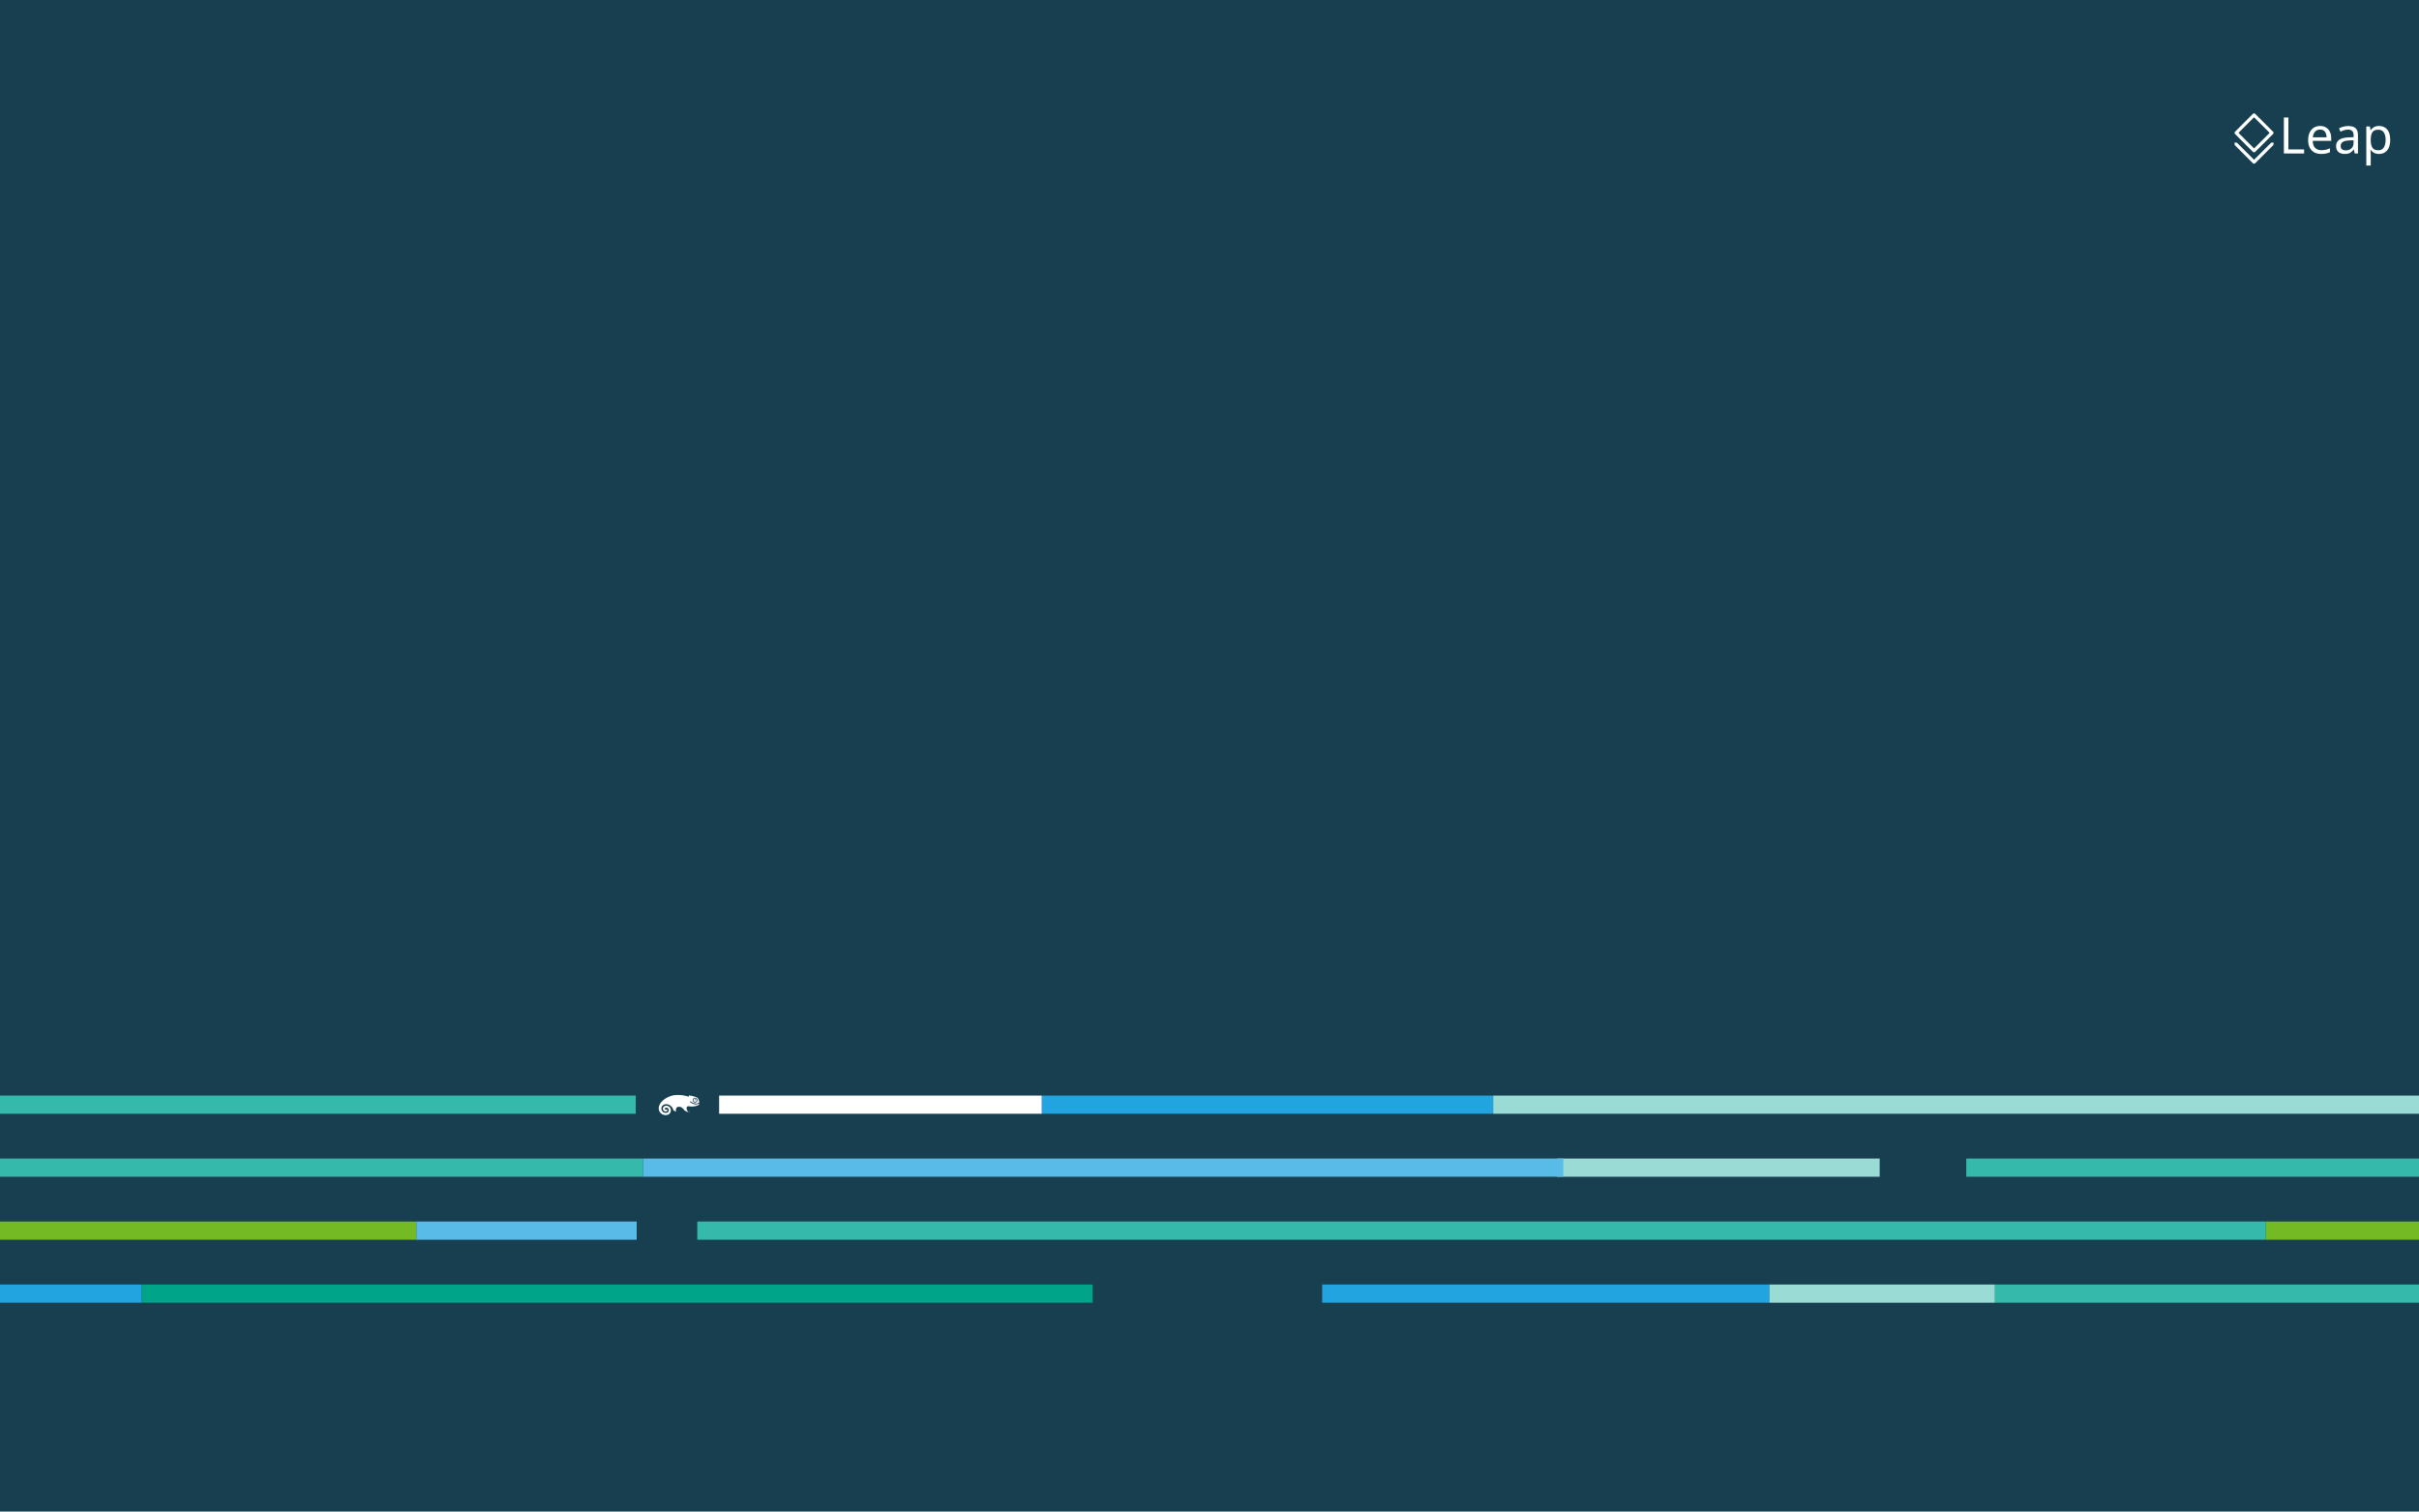
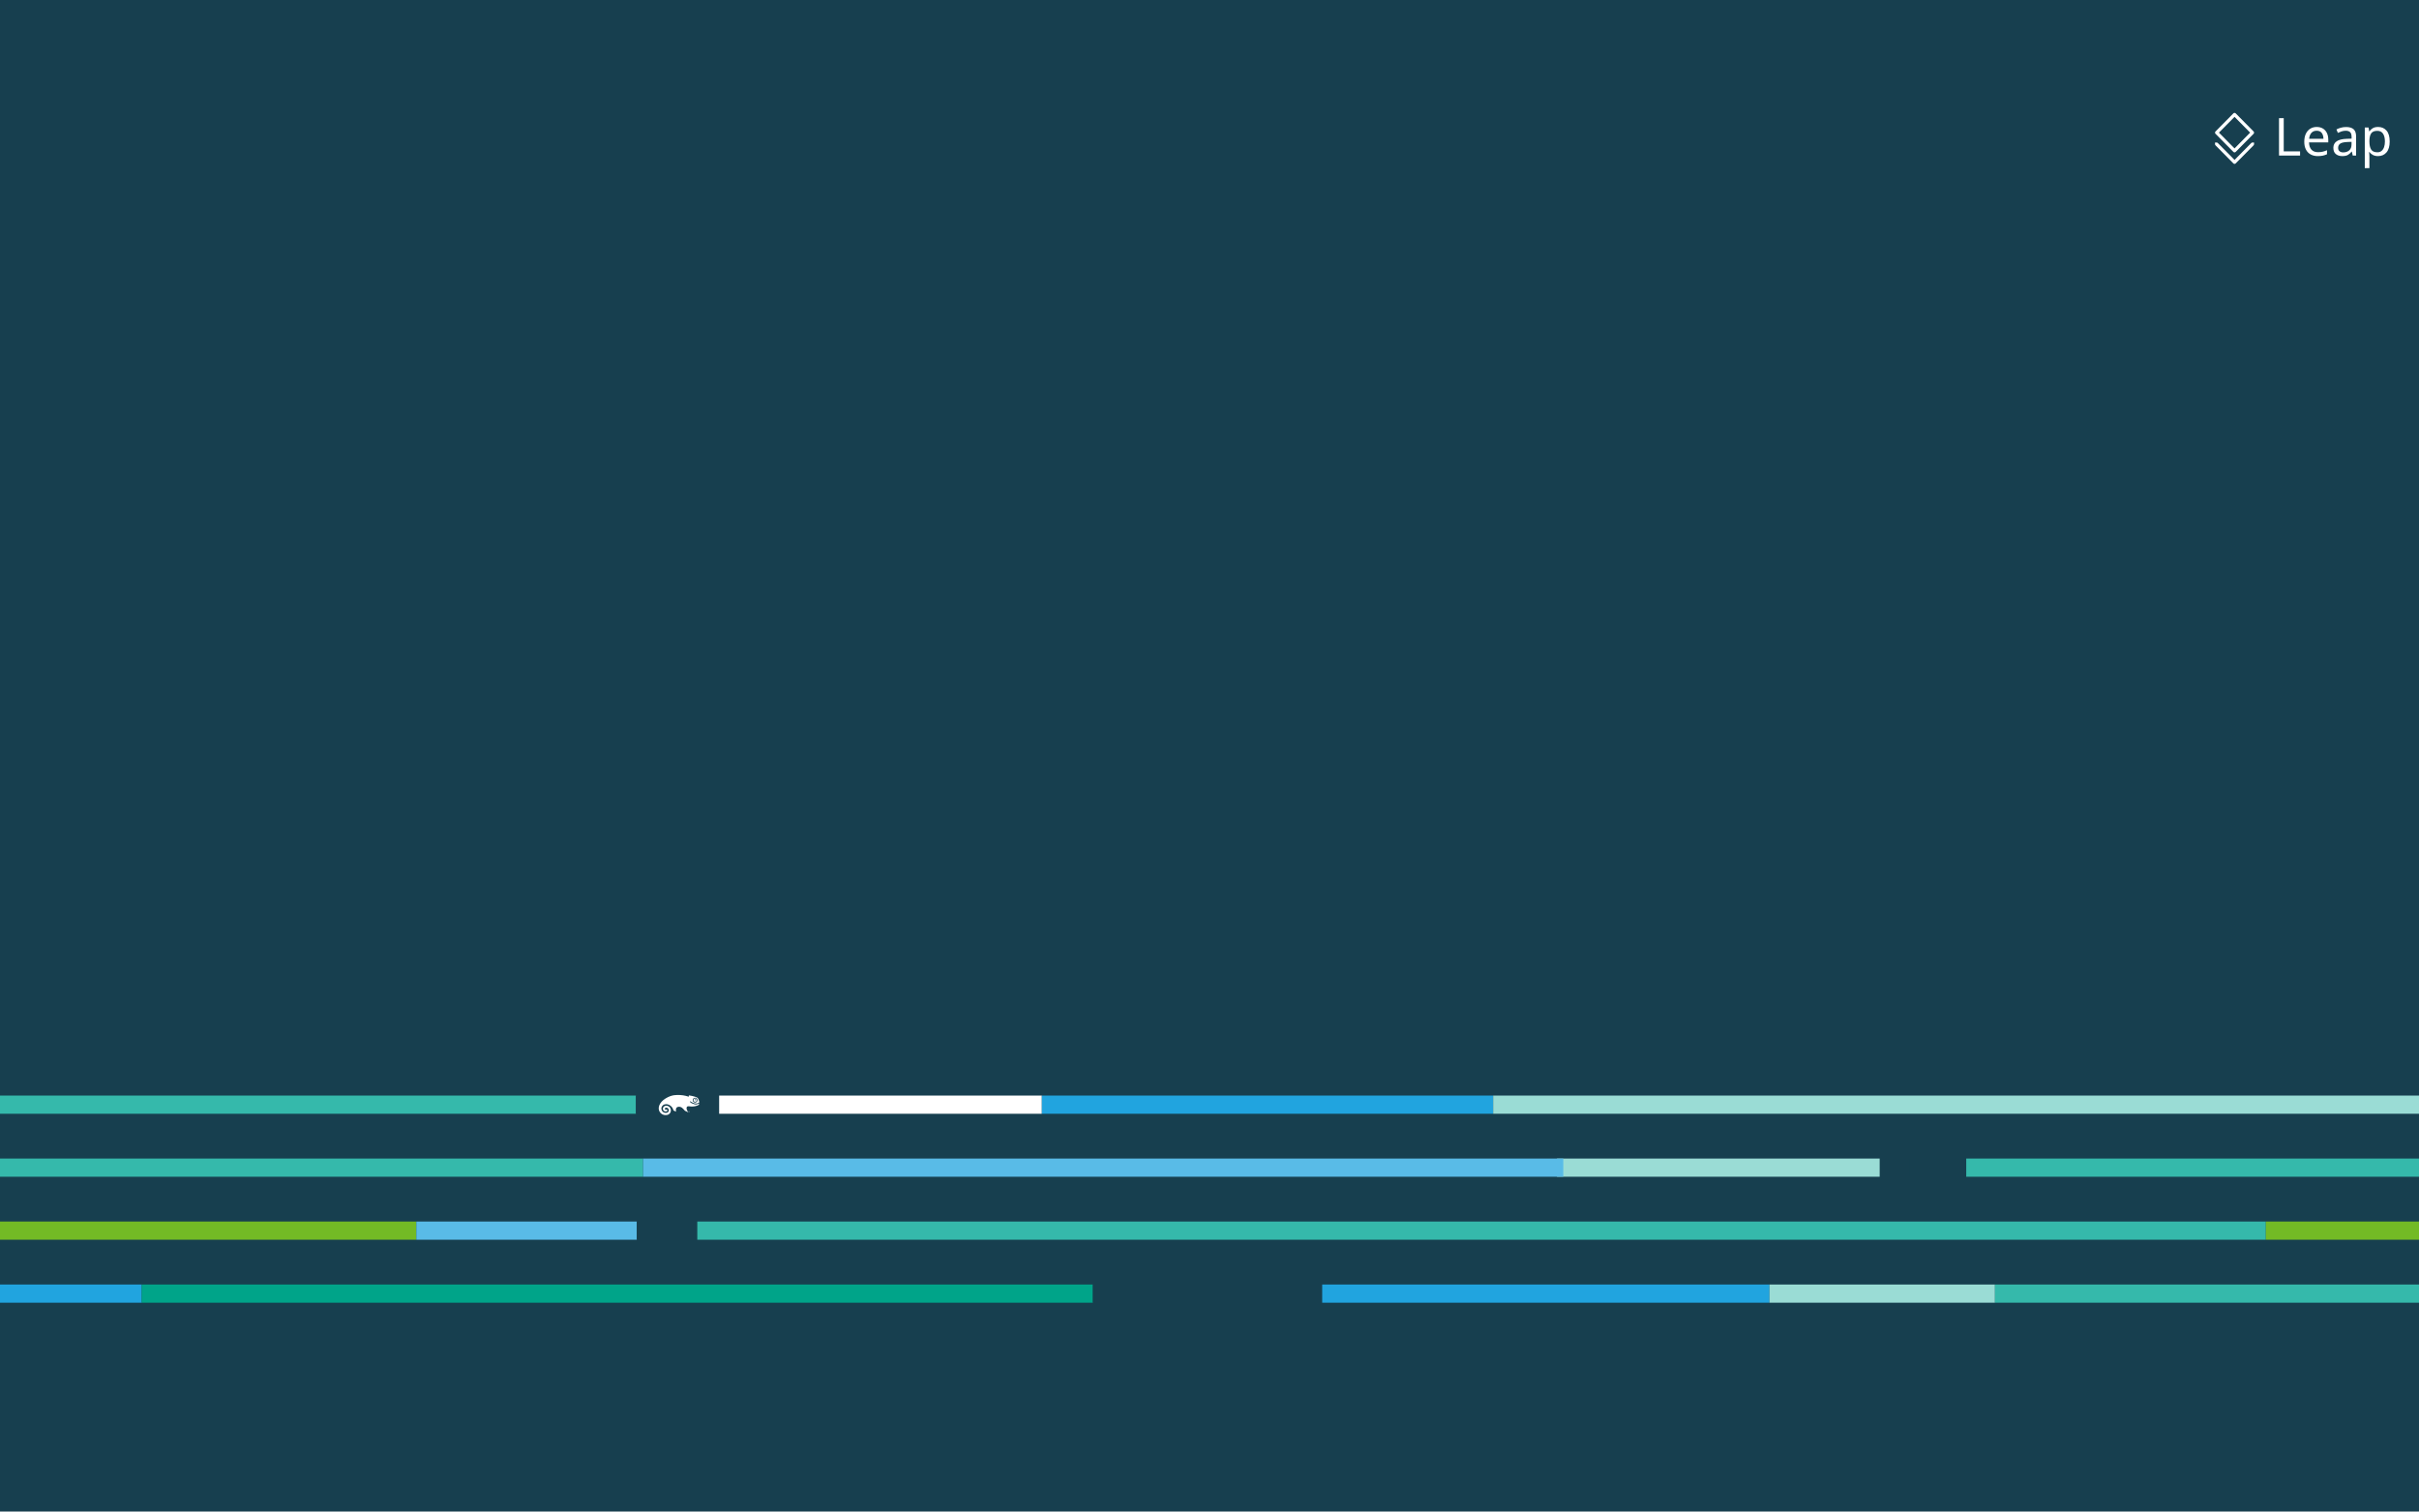
<svg xmlns="http://www.w3.org/2000/svg" width="5120" height="3200" viewBox="0 0 5120 3200" version="1.1" id="SVGRoot">
  <defs id="defs10" />
  <g id="layer1">
    <path id="rect25" style="fill:#173f4f;fill-opacity:1;stroke-width:2.811" d="M 4.6894531e-5,0 H 5120 V 3200 H 4.6894531e-5 Z" />
    <rect style="fill:#35b9ab;fill-opacity:1;stroke-width:2.703" id="rect859" width="1346.015" height="38.519" x="0" y="2319.415" />
    <rect style="fill:#173f4f;fill-opacity:1;stroke-width:3.633" id="rect865" width="176.086" height="38.519" x="1346.016" y="2319.415" />
    <rect style="fill:#ffffff;fill-opacity:1;stroke-width:6.374" id="rect869" width="683.002" height="38.519" x="1522.126" y="2319.415" />
    <rect style="fill:#21a4df;fill-opacity:1;stroke-width:5.824" id="rect873" width="955.135" height="38.519" x="2205.325" y="2319.415" />
    <rect style="fill:#9adcd5;fill-opacity:1;stroke-width:2.24" id="rect877" width="1959.539" height="38.519" x="3160.46" y="2319.415" />
    <rect style="fill:#35b9ab;fill-opacity:1;stroke-width:2.718" id="rect859-3" width="1361.196" height="38.519" x="0" y="2452.748" />
    <rect style="fill:#173f4f;fill-opacity:1;stroke-width:3.633" id="rect865-6" width="176.086" height="38.519" x="4041.196" y="2452.748" />
    <rect style="fill:#9adcd5;fill-opacity:1;stroke-width:6.374" id="rect869-7" width="683.002" height="38.519" x="3295.485" y="2452.748" />
    <rect style="fill:#35b9ab;fill-opacity:1;stroke-width:5.834" id="rect873-5" width="958.313" height="38.519" x="4161.687" y="2452.748" />
    <rect style="fill:#59bbe7;fill-opacity:1;stroke-width:2.233" id="rect877-3" width="1947.623" height="38.519" x="1361.196" y="2452.748" />
    <rect style="fill:#73ba25;fill-opacity:1;stroke-width:2.15" id="rect932" width="881.196" height="38.519" x="0" y="2586.081" />
    <rect style="fill:#59bbe7;fill-opacity:1;stroke-width:2.531" id="rect937" width="466.667" height="38.519" x="881.196" y="2586.081" />
    <rect style="fill:#173f4f;fill-opacity:1;stroke-width:2.573" id="rect957" width="128" height="38.519" x="1347.862" y="2586.081" />
    <rect style="fill:#35b9ab;fill-opacity:1;stroke-width:11.918" id="rect961" width="3320" height="38.519" x="1475.862" y="2586.081" />
    <rect style="fill:#73ba25;fill-opacity:1;stroke-width:2.83" id="rect965" width="324.138" height="38.519" x="4795.862" y="2586.081" />
    <rect style="fill:#21a4df;fill-opacity:1;stroke-width:2.558" id="rect976" width="300.018" height="38.519" x="0" y="2719.415" />
    <rect style="fill:#00a489;fill-opacity:1;stroke-width:2.257" id="rect980" width="2013.333" height="38.519" x="299.862" y="2719.415" />
    <rect style="fill:#173f4f;fill-opacity:1;stroke-width:2.508" id="rect984" width="485.333" height="38.519" x="2313.195" y="2719.415" />
    <rect style="fill:#21a4df;fill-opacity:1;stroke-width:1.852" id="rect992" width="946.667" height="38.519" x="2798.529" y="2719.415" />
    <rect style="fill:#9adcd5;fill-opacity:1;stroke-width:1.88" id="rect996" width="477.333" height="38.519" x="3745.195" y="2719.415" />
    <rect style="fill:#35b9ab;fill-opacity:1;stroke-width:2.631" id="rect998" width="897.471" height="38.519" x="4222.529" y="2719.415" />
    <g transform="matrix(0.2870299,0,0,0.2870299,1321.046,2191.213)" fill="#73ba25" id="g64" style="fill:#ffffff">
      <path id="Geeko" d="m 523.71,467.88 c -3.311,-0.119 -6.451,1.051 -8.85,3.301 -2.399,2.25 -3.815,5.298 -3.915,8.599 -0.23,6.821 5.111,12.559 11.916,12.81 3.309,0.1 6.465,-1.07 8.878,-3.32 2.41,-2.261 3.795,-5.311 3.901,-8.599 0.23,-6.819 -5.109,-12.549 -11.93,-12.791 z m 2.021,13.512 c -3.031,0 -5.479,-1.64 -5.479,-3.65 0,-2.029 2.448,-3.66 5.479,-3.66 3.031,0 5.486,1.631 5.486,3.66 0,2.01 -2.457,3.65 -5.486,3.65 z m 28.798,14.729 c 0.089,-0.069 0.295,-0.251 0.268,-0.419 -0.685,-4.279 -7.059,-25.029 -11.884,-30.019 -1.329,-1.359 -2.394,-2.699 -4.55,-3.96 -17.454,-10.171 -58.863,-16.309 -60.803,-16.59 0,0 -0.195,-0.041 -0.33,0.091 -0.105,0.102 -0.125,0.3 -0.125,0.3 0,0 -0.16,8.58 -0.184,9.539 -4.229,-1.421 -34.972,-11.351 -63.791,-12.351 -24.44,-0.859 -60.033,-4.02 -107.2,24.98 l -1.394,0.868 c -22.19,13.841 -37.51,30.91 -45.518,50.739 -2.512,6.24 -5.889,20.32 -2.541,33.569 1.442,5.791 4.13,11.61 7.756,16.819 8.194,11.77 21.944,19.58 36.749,20.899 20.904,1.87 36.733,-7.519 42.363,-25.099 3.871,-12.13 0,-29.928 -14.839,-39.007 -12.07,-7.391 -25.049,-5.711 -32.578,-0.73 -6.531,4.33 -10.23,11.06 -10.165,18.451 0.151,13.11 11.444,20.078 19.564,20.099 2.359,0 4.728,-0.41 7.399,-1.28 0.951,-0.289 1.845,-0.649 2.831,-1.259 l 0.309,-0.181 0.195,-0.13 -0.065,0.039 c 1.85,-1.261 2.964,-3.311 2.964,-5.511 0,-0.6 -0.084,-1.208 -0.256,-1.821 -0.959,-3.32 -4.239,-5.328 -7.638,-4.709 l -0.46,0.109 -0.621,0.189 -0.901,0.31 c -1.87,0.46 -3.269,0.5 -3.569,0.51 -0.951,-0.061 -5.625,-1.461 -5.625,-6.58 v -0.07 c 0,-1.88 0.754,-3.199 1.17,-3.92 1.454,-2.28 5.435,-4.518 10.814,-4.05 7.059,0.61 12.149,4.23 15.52,11.06 3.129,6.349 2.31,14.159 -2.11,19.88 -4.39,5.668 -12.205,8.078 -22.598,6.959 -10.481,-1.159 -19.34,-7.191 -24.303,-16.579 -4.856,-9.178 -5.121,-20.059 -0.686,-28.418 10.609,-20.029 30.649,-19.82 41.637,-17.921 16.26,2.82 34.758,17.819 41.319,35.138 1.059,2.761 1.599,4.949 2.071,6.95 l 0.709,2.99 18.37,8.969 c 0.395,0.193 0.528,0.258 0.686,0.14 0.189,-0.141 0.081,-0.53 0.081,-0.53 -0.114,-0.41 -0.381,-0.789 -0.805,-5.93 -0.349,-4.562 -1.059,-17.051 5.228,-23.24 2.441,-2.419 6.161,-4.578 9.099,-5.269 12.04,-2.941 26.159,-0.912 39.507,14.539 6.91,7.98 10.279,11.619 11.97,13.249 0,0 0.385,0.363 0.589,0.531 0.223,0.183 0.369,0.338 0.695,0.519 0.558,0.31 22.954,10.621 22.954,10.621 0,0 0.265,0.132 0.461,-0.11 0.194,-0.24 0.01,-0.479 0.01,-0.479 -0.149,-0.17 -14.199,-18.328 -11.698,-33.279 1.97,-11.909 11.447,-10.83 24.558,-9.35 4.279,0.5 9.152,1.059 14.196,1.172 14.084,0.089 29.254,-2.511 38.604,-6.601 6.049,-2.629 9.909,-4.379 12.328,-6.579 0.87,-0.721 1.321,-1.891 1.791,-3.15 l 0.33,-0.831 c 0.391,-1.021 0.966,-3.171 1.219,-4.35 0.102,-0.519 0.221,-1.027 -0.209,-1.359 -0.393,-0.303 -1.294,0.24 -1.294,0.24 -4.106,2.471 -14.369,7.151 -23.965,7.35 -11.914,0.24 -36.054,-12.061 -38.555,-13.36 -1.674,-3.986 -3.346,-7.972 -5.044,-11.948 17.27,11.379 31.594,17.668 42.559,18.638 12.207,1.087 21.723,-5.572 25.853,-8.343 0.541,-0.359 1.08,-0.762 1.576,-1.149 z m -48.992,-16.369 c 0.175,-4.73 2.155,-9.12 5.614,-12.34 3.46,-3.231 7.975,-4.9 12.708,-4.749 9.76,0.349 17.43,8.589 17.095,18.338 -0.184,4.73 -2.164,9.12 -5.614,12.33 -3.46,3.25 -7.964,4.92 -12.719,4.76 -9.75,-0.36 -17.411,-8.58 -17.084,-18.338 z" clip-rule="evenodd" fill-rule="evenodd" style="fill:#ffffff" />
      <g transform="matrix(1.7539,0,0,1.7539,-692,-166.47)" id="g62" style="fill:#ffffff">
        <path d="m 667.46,415.23 c 1.218,0 2.188,0.99 2.188,2.229 0,1.257 -0.971,2.237 -2.198,2.237 -1.218,0 -2.208,-0.98 -2.208,-2.237 0,-1.238 0.99,-2.229 2.208,-2.229 z m -0.01,0.346 c -0.98,0 -1.782,0.842 -1.782,1.882 0,1.06 0.802,1.891 1.792,1.891 0.99,0.011 1.782,-0.831 1.782,-1.881 0,-1.05 -0.792,-1.892 -1.782,-1.892 z m -0.416,3.179 h -0.396 v -2.485 c 0.208,-0.03 0.406,-0.06 0.703,-0.06 0.377,0 0.624,0.079 0.772,0.188 0.149,0.108 0.229,0.276 0.229,0.515 0,0.326 -0.218,0.524 -0.485,0.604 v 0.021 c 0.218,0.039 0.366,0.237 0.416,0.604 0.06,0.387 0.118,0.535 0.158,0.614 h -0.416 c -0.06,-0.079 -0.119,-0.307 -0.168,-0.634 -0.06,-0.316 -0.218,-0.436 -0.535,-0.436 h -0.277 v 1.069 z m 0,-1.377 h 0.287 c 0.327,0 0.604,-0.118 0.604,-0.426 0,-0.218 -0.158,-0.436 -0.604,-0.436 -0.129,0 -0.218,0.01 -0.287,0.021 z" fill="#73ba25" id="path60" style="fill:#ffffff" />
      </g>
    </g>
-     <path d="m 4770.702,240 a 3.439,3.439 0 0 0 -2.27,0.994 l -37.825,37.825 a 3.439,3.439 0 0 0 0,4.862 l 37.825,37.825 a 3.439,3.439 0 0 0 4.862,0 l 37.825,-37.825 a 3.439,3.439 0 0 0 0,-4.862 l -37.825,-37.825 a 3.439,3.439 0 0 0 -2.592,-0.994 z m 0.163,8.288 32.963,32.963 -32.963,32.963 -32.963,-32.963 z m -41.264,53.593 v 3.439 a 3.439,3.439 0 0 0 1.008,2.431 l 37.825,37.825 a 3.439,3.439 0 0 0 4.862,0 l 37.825,-37.825 a 3.439,3.439 0 0 0 1.007,-2.431 3.439,3.439 0 0 0 0,-0.161 v -3.277 h -3.439 a 3.439,3.439 0 0 0 -2.431,1.007 l -35.394,35.394 -35.394,-35.394 a 3.439,3.439 0 0 0 -2.431,-0.994 v -0.013 z" color="#000000" color-rendering="auto" dominant-baseline="auto" fill="#fbc75d" image-rendering="auto" shape-rendering="auto" solid-color="#000000" stop-color="#000000" style="font-variant-ligatures:normal;font-variant-position:normal;font-variant-caps:normal;font-variant-numeric:normal;font-variant-alternates:normal;font-variant-east-asian:normal;font-feature-settings:normal;font-variation-settings:normal;text-indent:0;text-decoration:none;text-decoration-line:none;text-decoration-style:solid;text-decoration-color:#000000;text-transform:none;text-orientation:mixed;white-space:normal;shape-padding:0;shape-margin:0;inline-size:0;isolation:auto;mix-blend-mode:normal;fill:#ffffff;stroke-width:0.458" id="path64" />
-     <text xml:space="preserve" style="font-style:normal;font-weight:normal;font-size:106.586px;line-height:1.25;font-family:sans-serif;fill:#000000;fill-opacity:1;stroke:none;stroke-width:2.665" x="4823.638" y="324.894" id="text323">
-       <tspan id="tspan321" x="4823.638" y="324.894" style="font-style:normal;font-variant:normal;font-weight:normal;font-stretch:normal;font-family:'Source Sans Pro';-inkscape-font-specification:'Source Sans Pro';fill:#ffffff;stroke-width:2.665">Leap</tspan>
+     <path d="m 4729.415,239 a 3.444,3.484 0 0 0 -2.272,1.004 l -37.882,38.321 a 3.444,3.484 0 0 0 0,4.926 l 37.882,38.321 a 3.444,3.484 0 0 0 4.869,0 l 37.882,-38.321 a 3.444,3.484 0 0 0 0,-4.926 l -37.882,-38.321 a 3.444,3.484 0 0 0 -2.596,-1.004 z m 0.16,8.396 33.013,33.395 -33.013,33.395 -33.011,-33.395 z m -41.324,54.295 v 3.484 a 3.444,3.484 0 0 0 1.012,2.463 l 37.882,38.321 a 3.444,3.484 0 0 0 4.869,0 l 37.881,-38.321 a 3.444,3.484 0 0 0 1.012,-2.463 3.444,3.484 0 0 0 0,-0.157 v -3.321 h -3.444 a 3.444,3.484 0 0 0 -2.434,1.025 l -35.447,35.858 -35.446,-35.858 a 3.444,3.484 0 0 0 -2.434,-1.004 v -0.006 z" color="#000000" color-rendering="auto" dominant-baseline="auto" fill="#fbc75d" image-rendering="auto" shape-rendering="auto" solid-color="#000000" stop-color="#000000" style="font-variant-ligatures:normal;font-variant-position:normal;font-variant-caps:normal;font-variant-numeric:normal;font-variant-alternates:normal;font-variant-east-asian:normal;font-feature-settings:normal;font-variation-settings:normal;text-indent:0;text-decoration:none;text-decoration-line:none;text-decoration-style:solid;text-decoration-color:#000000;text-transform:none;text-orientation:mixed;white-space:normal;shape-padding:0;shape-margin:0;inline-size:0;isolation:auto;mix-blend-mode:normal;fill:#ffffff;stroke-width:0.462" id="path64-3" />
+     <text xml:space="preserve" style="font-style:normal;font-weight:normal;font-size:110.915px;line-height:1.25;font-family:sans-serif;fill:#ffffff;fill-opacity:1;stroke:none;stroke-width:2.773;" x="4812.946" y="329.357" id="text323-6">
+       <tspan id="tspan321-7" x="4812.946" y="329.357" style="font-style:normal;font-variant:normal;font-weight:normal;font-stretch:normal;font-family:'Source Sans Pro';-inkscape-font-specification:'Source Sans Pro';fill:#ffffff;stroke-width:2.773;">Leap</tspan>
    </text>
  </g>
</svg>
